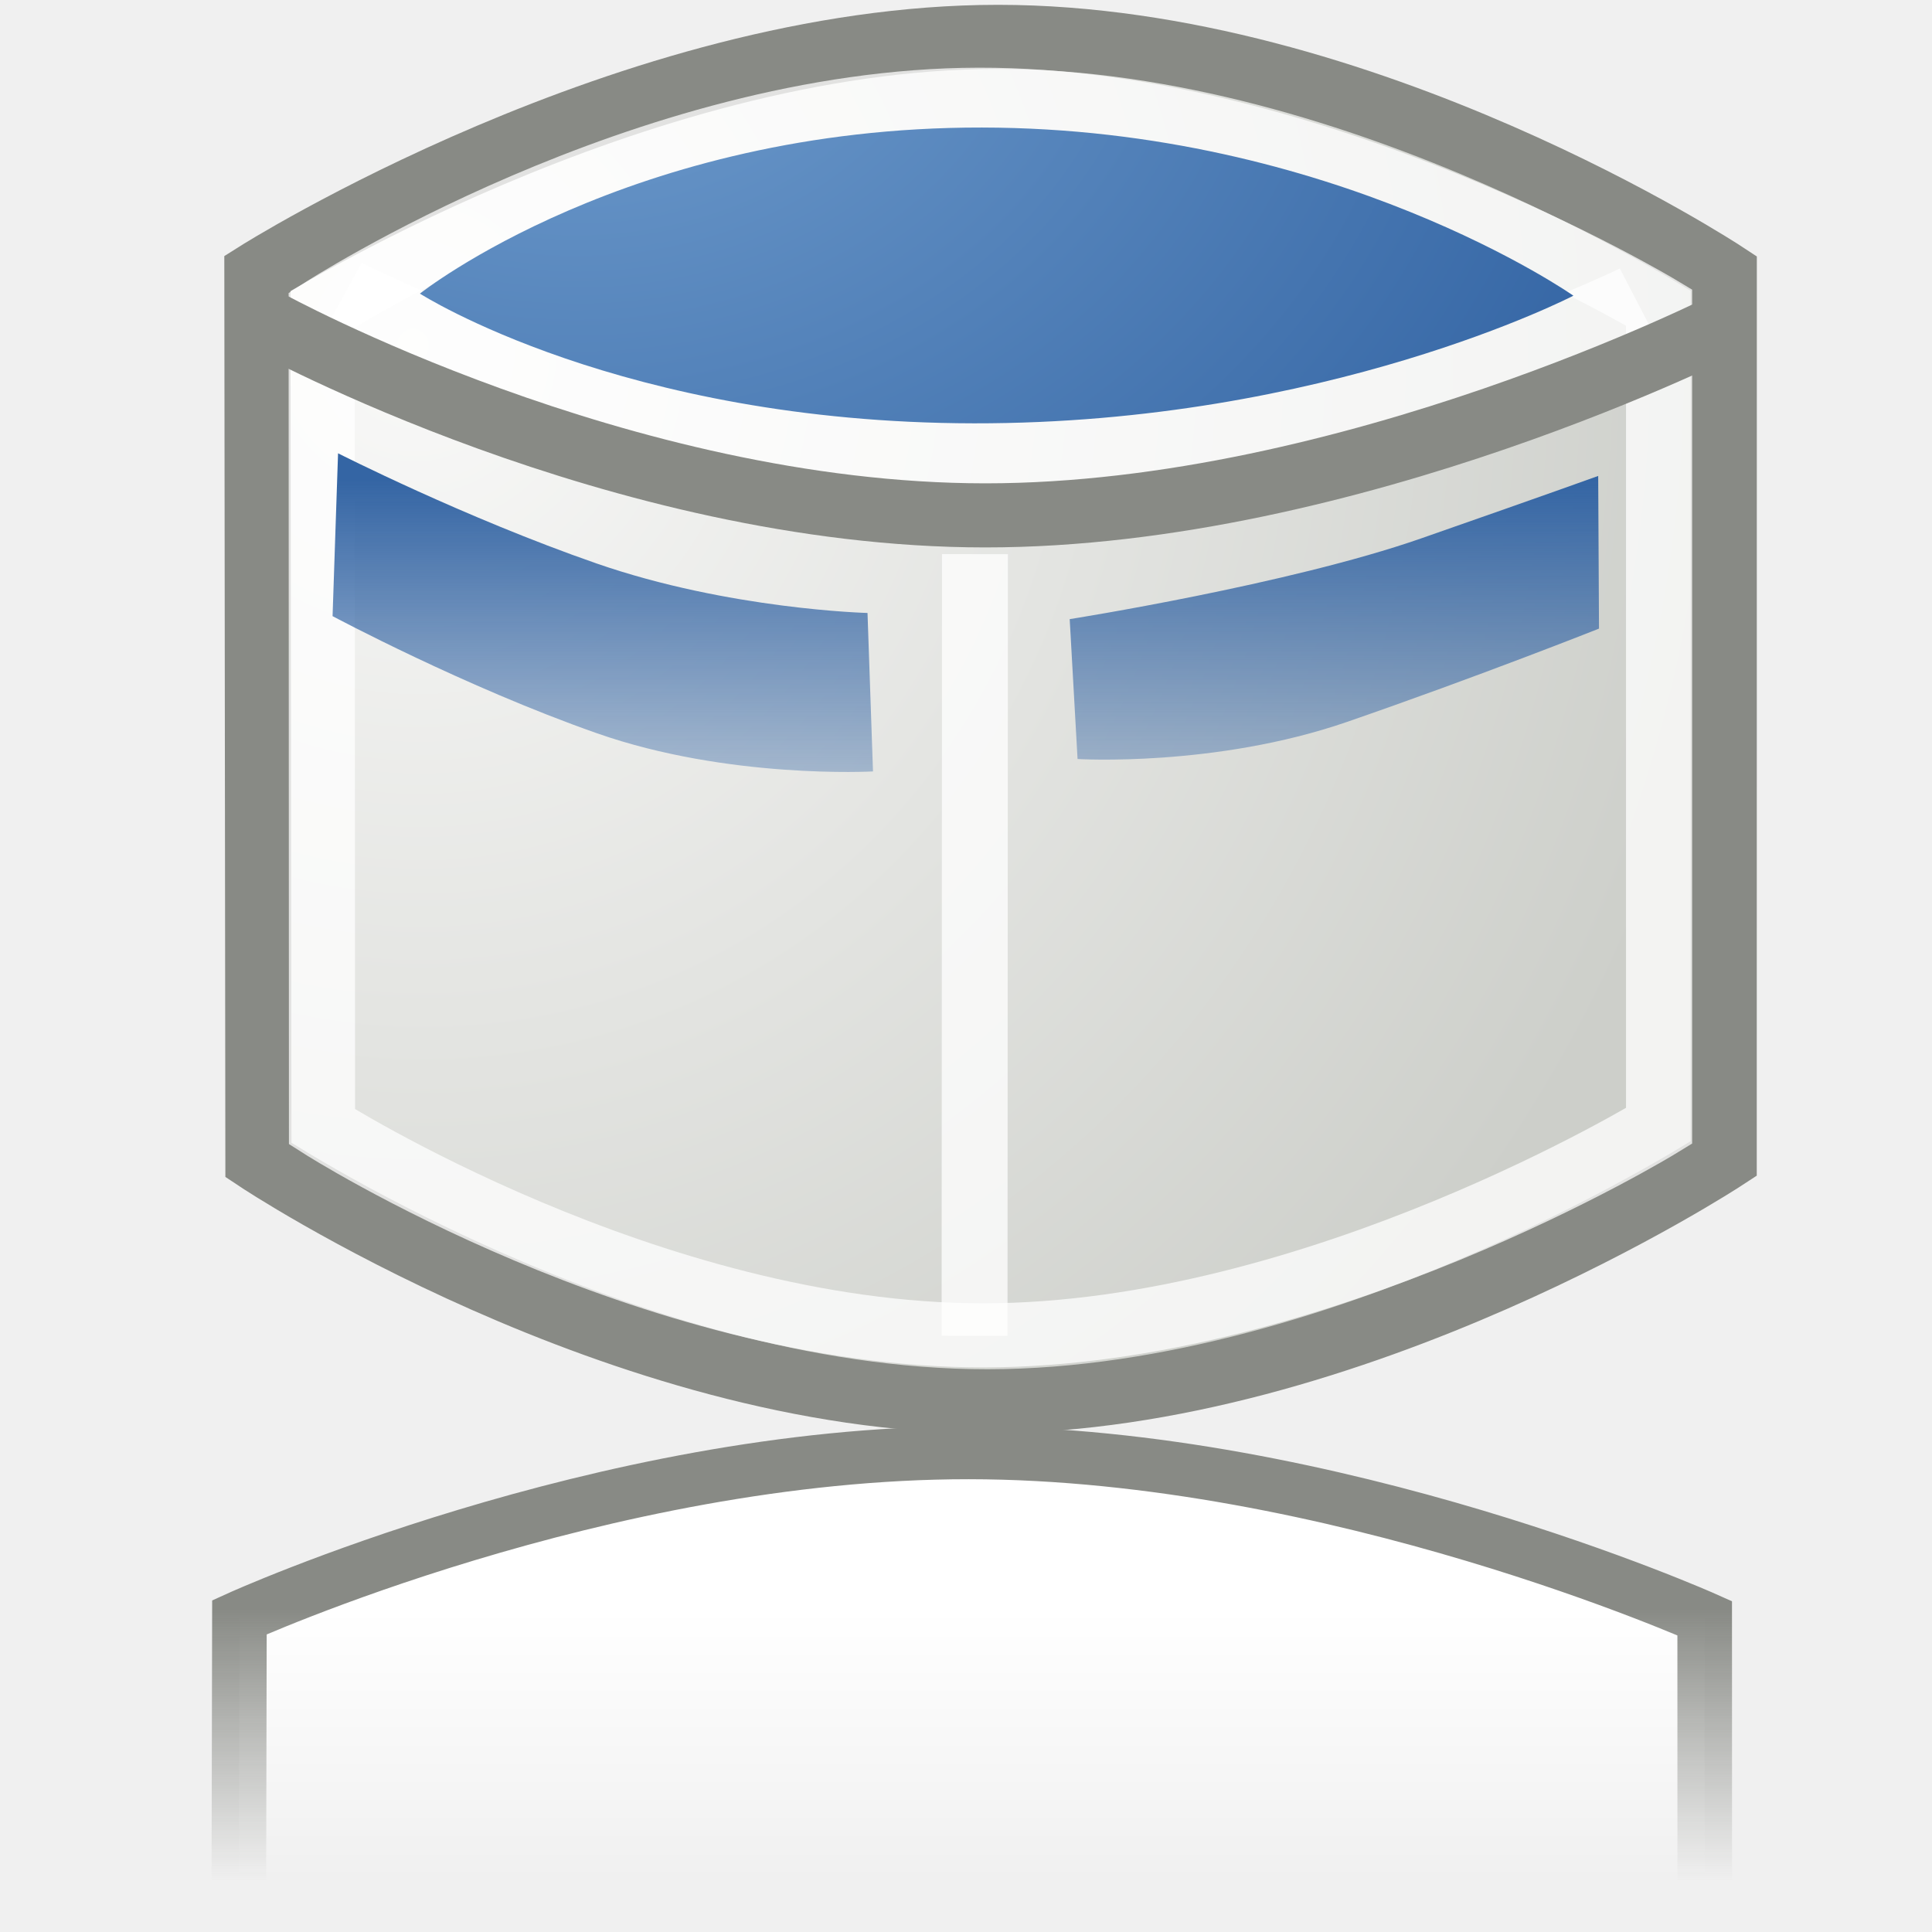
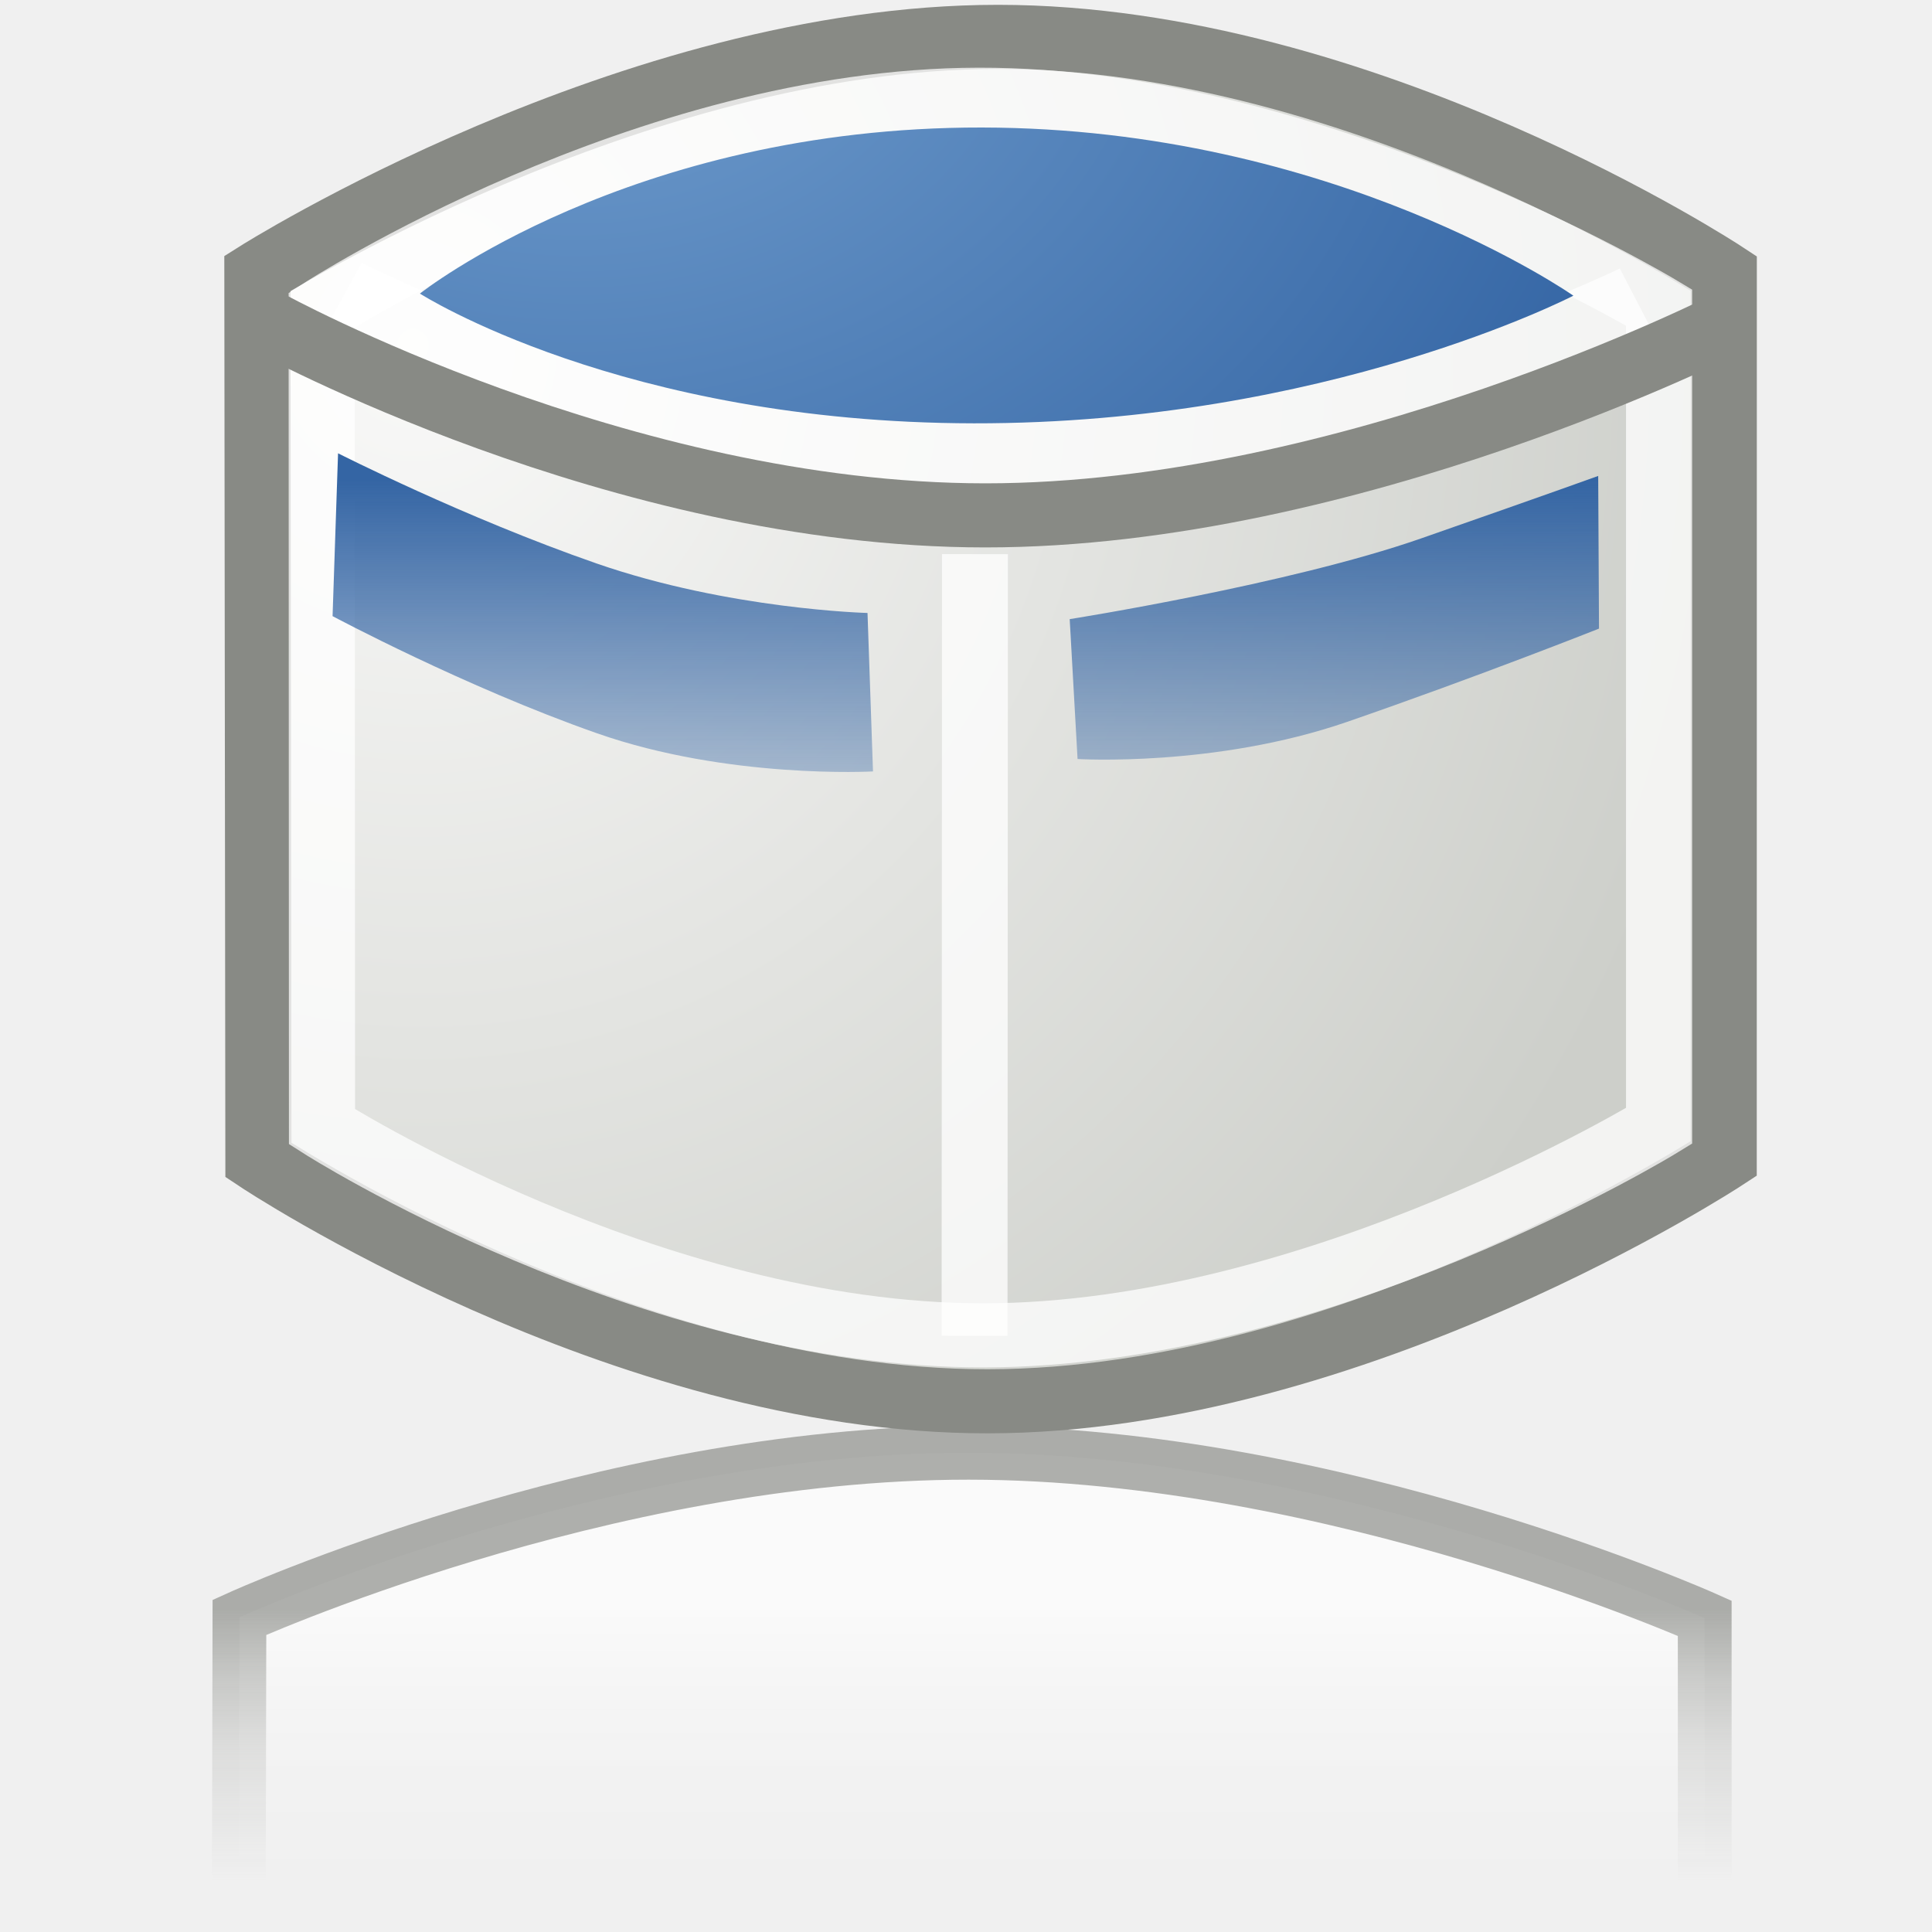
<svg xmlns="http://www.w3.org/2000/svg" xmlns:xlink="http://www.w3.org/1999/xlink" version="1.0" width="72" height="72" id="svg11300">
  <defs id="defs3">
    <linearGradient id="linearGradient14262">
-       <stop style="stop-color:#ffffff;stop-opacity:1;" offset="0" id="stop14264" />
+       <stop style="stop-color:#ffffff;stop-opacity:0.667;" offset="0" id="stop14264" />
+       <stop id="stop4259" offset="0.25" style="stop-color:#ffffff;stop-opacity:0.392;" />
+       <stop id="stop3288" offset="0.5" style="stop-color:#ffffff;stop-opacity:0.196;" />
      <stop style="stop-color:#ffffff;stop-opacity:0;" offset="1" id="stop14266" />
    </linearGradient>
    <linearGradient id="linearGradient14250">
-       <stop style="stop-color:#888a85;stop-opacity:1;" offset="0" id="stop14252" />
+       <stop style="stop-color:#888a85;stop-opacity:0.667;" offset="0" id="stop14252" />
+       <stop id="stop4261" offset="0.25" style="stop-color:#888a85;stop-opacity:0.392;" />
+       <stop id="stop3286" offset="0.5" style="stop-color:#888a85;stop-opacity:0.196;" />
      <stop style="stop-color:#888a85;stop-opacity:0;" offset="1" id="stop14254" />
    </linearGradient>
    <linearGradient id="linearGradient10314">
      <stop style="stop-color:#000000;stop-opacity:1;" offset="0" id="stop10316" />
      <stop style="stop-color:#000000;stop-opacity:0;" offset="1" id="stop10318" />
    </linearGradient>
    <linearGradient id="linearGradient10296">
      <stop offset="0" style="stop-color:#3465a4;stop-opacity:1" id="stop10298" />
      <stop offset="1" style="stop-color:#3465a4;stop-opacity:0" id="stop10300" />
    </linearGradient>
    <linearGradient id="linearGradient8777">
      <stop id="stop8779" style="stop-color:#ffffff;stop-opacity:1" offset="0" />
      <stop id="stop8781" style="stop-color:#ffffff;stop-opacity:0" offset="1" />
    </linearGradient>
    <linearGradient id="linearGradient6482">
      <stop id="stop6484" style="stop-color:#000000;stop-opacity:1" offset="0" />
      <stop id="stop6486" style="stop-color:#000000;stop-opacity:0" offset="1" />
    </linearGradient>
    <linearGradient id="linearGradient2338">
      <stop id="stop2340" style="stop-color:#3465a4;stop-opacity:1" offset="0" />
      <stop id="stop2342" style="stop-color:#3465a4;stop-opacity:0" offset="1" />
    </linearGradient>
    <linearGradient id="linearGradient3153">
      <stop id="stop3155" style="stop-color:#f9f9f8;stop-opacity:1" offset="0" />
      <stop id="stop3157" style="stop-color:#cdcfca;stop-opacity:1" offset="1" />
    </linearGradient>
    <radialGradient cx="8.042" cy="13.534" r="19.677" fx="8.042" fy="13.534" id="radialGradient3159" xlink:href="#linearGradient3153" gradientUnits="userSpaceOnUse" gradientTransform="matrix(0.201213,1.336544,-1.338052,0.1808925,21.05627,-4.458302)" />
    <linearGradient x1="23.188" y1="33.688" x2="23.188" y2="19.278" id="linearGradient12425" xlink:href="#linearGradient2338" gradientUnits="userSpaceOnUse" gradientTransform="matrix(0.7560949,0,0,-0.716689,-1.516434,35.17616)" />
    <radialGradient cx="13.03" cy="-7.007" r="18.143" fx="13.03" fy="-7.007" id="radialGradient6488" xlink:href="#linearGradient6482" gradientUnits="userSpaceOnUse" gradientTransform="matrix(1,0,0,0.3954545,0,-4.236042)" />
    <radialGradient cx="13.03" cy="-7.007" r="18.143" fx="13.03" fy="-7.007" id="radialGradient7960" xlink:href="#linearGradient6482" gradientUnits="userSpaceOnUse" gradientTransform="matrix(1,0,0,0.3954545,0,-4.236042)" />
    <radialGradient cx="8.042" cy="13.534" r="19.677" fx="8.042" fy="13.534" id="radialGradient7962" xlink:href="#linearGradient3153" gradientUnits="userSpaceOnUse" gradientTransform="matrix(0.201213,1.336544,-1.338052,0.1808925,21.05627,-4.458302)" />
    <linearGradient x1="23.188" y1="33.688" x2="23.188" y2="19.278" id="linearGradient7964" xlink:href="#linearGradient2338" gradientUnits="userSpaceOnUse" gradientTransform="matrix(0.7560949,0,0,-0.716689,-1.516434,35.17616)" />
    <radialGradient cx="13.03" cy="-7.007" r="18.143" fx="13.03" fy="-7.007" id="radialGradient7978" xlink:href="#linearGradient6482" gradientUnits="userSpaceOnUse" gradientTransform="matrix(1,0,0,0.3954545,0,-4.236042)" />
    <radialGradient cx="8.042" cy="13.534" r="19.677" fx="8.042" fy="13.534" id="radialGradient7980" xlink:href="#linearGradient3153" gradientUnits="userSpaceOnUse" gradientTransform="matrix(0.201213,1.336544,-1.338052,0.1808925,21.05627,-4.458302)" />
    <linearGradient x1="23.188" y1="33.688" x2="23.188" y2="19.278" id="linearGradient7982" xlink:href="#linearGradient2338" gradientUnits="userSpaceOnUse" gradientTransform="matrix(0.7560949,0,0,-0.716689,-1.516434,35.17616)" />
    <linearGradient x1="23.188" y1="33.688" x2="23.188" y2="19.278" id="linearGradient7990" xlink:href="#linearGradient2338" gradientUnits="userSpaceOnUse" gradientTransform="matrix(0.5981982,0,0,0.3030466,2.129118,21.39989)" />
    <radialGradient cx="8.042" cy="13.534" r="19.677" fx="8.042" fy="13.534" id="radialGradient7993" xlink:href="#linearGradient3153" gradientUnits="userSpaceOnUse" gradientTransform="matrix(0.1591933,-0.5651477,-1.058624,-7.6489055e-2,19.98792,38.15902)" />
    <linearGradient x1="15.507" y1="23.375" x2="15.5" y2="30.875" id="linearGradient8783" xlink:href="#linearGradient8777" gradientUnits="userSpaceOnUse" />
    <linearGradient x1="15.507" y1="23.375" x2="15.5" y2="30.875" id="linearGradient8789" xlink:href="#linearGradient8777" gradientUnits="userSpaceOnUse" />
    <mask id="mask8785">
      <rect width="26.875" height="13.375" x="2.5" y="23.25" id="rect8787" style="opacity:0.7;fill:url(#linearGradient8789);fill-opacity:1;fill-rule:nonzero;stroke:none;stroke-width:10;stroke-linecap:butt;stroke-linejoin:miter;stroke-miterlimit:4;stroke-dasharray:none;stroke-dashoffset:0;stroke-opacity:1" />
    </mask>
    <radialGradient xlink:href="#linearGradient3153" id="radialGradient3210" gradientUnits="userSpaceOnUse" gradientTransform="matrix(0.1277778,0.9125539,-0.8497126,0.1235081,17.71468,-3.459792)" cx="8.042" cy="13.534" fx="8.042" fy="13.534" r="19.677" />
    <mask id="mask4369">
      <rect style="opacity:0.7;fill:url(#linearGradient8789);fill-opacity:1;fill-rule:nonzero;stroke:none;stroke-width:10;stroke-linecap:butt;stroke-linejoin:miter;stroke-miterlimit:4;stroke-dasharray:none;stroke-dashoffset:0;stroke-opacity:1" id="rect4371" y="23.25" x="2.5" height="13.375" width="26.875" />
    </mask>
    <linearGradient gradientUnits="userSpaceOnUse" xlink:href="#linearGradient8777" id="linearGradient4367" y2="30.875" x2="15.5" y1="23.375" x1="15.507" />
    <linearGradient gradientUnits="userSpaceOnUse" xlink:href="#linearGradient8777" id="linearGradient4365" y2="30.875" x2="15.5" y1="23.375" x1="15.507" />
    <radialGradient gradientTransform="matrix(0.1591933,-0.5651477,-1.058624,-7.6489055e-2,19.98792,38.15902)" gradientUnits="userSpaceOnUse" xlink:href="#linearGradient3153" id="radialGradient4363" fy="13.534" fx="8.042" r="19.677" cy="13.534" cx="8.042" />
    <linearGradient gradientTransform="matrix(0.5981982,0,0,0.3030466,2.129118,21.39989)" gradientUnits="userSpaceOnUse" xlink:href="#linearGradient2338" id="linearGradient4361" y2="19.278" x2="23.188" y1="33.688" x1="23.188" />
    <linearGradient gradientTransform="matrix(0.7560949,0,0,-0.716689,-1.516434,35.17616)" gradientUnits="userSpaceOnUse" xlink:href="#linearGradient2338" id="linearGradient4359" y2="19.278" x2="23.188" y1="33.688" x1="23.188" />
    <radialGradient gradientTransform="matrix(0.201213,1.336544,-1.338052,0.1808925,21.05627,-4.458302)" gradientUnits="userSpaceOnUse" xlink:href="#linearGradient3153" id="radialGradient4357" fy="13.534" fx="8.042" r="19.677" cy="13.534" cx="8.042" />
    <radialGradient gradientTransform="matrix(1,0,0,0.3954545,0,-4.236042)" gradientUnits="userSpaceOnUse" xlink:href="#linearGradient6482" id="radialGradient4355" fy="-7.007" fx="13.03" r="18.143" cy="-7.007" cx="13.03" />
    <linearGradient gradientTransform="matrix(0.7560949,0,0,-0.716689,-1.516434,35.17616)" gradientUnits="userSpaceOnUse" xlink:href="#linearGradient2338" id="linearGradient4353" y2="19.278" x2="23.188" y1="33.688" x1="23.188" />
    <radialGradient gradientTransform="matrix(0.201213,1.336544,-1.338052,0.1808925,21.05627,-4.458302)" gradientUnits="userSpaceOnUse" xlink:href="#linearGradient3153" id="radialGradient4351" fy="13.534" fx="8.042" r="19.677" cy="13.534" cx="8.042" />
    <radialGradient gradientTransform="matrix(1,0,0,0.3954545,0,-4.236042)" gradientUnits="userSpaceOnUse" xlink:href="#linearGradient6482" id="radialGradient4349" fy="-7.007" fx="13.03" r="18.143" cy="-7.007" cx="13.03" />
    <radialGradient gradientTransform="matrix(1,0,0,0.3954545,0,-4.236042)" gradientUnits="userSpaceOnUse" xlink:href="#linearGradient6482" id="radialGradient4347" fy="-7.007" fx="13.03" r="18.143" cy="-7.007" cx="13.03" />
    <linearGradient gradientTransform="matrix(0.7560949,0,0,-0.716689,-1.516434,35.17616)" gradientUnits="userSpaceOnUse" xlink:href="#linearGradient2338" id="linearGradient4345" y2="19.278" x2="23.188" y1="33.688" x1="23.188" />
    <radialGradient gradientTransform="matrix(0.201213,1.336544,-1.338052,0.1808925,21.05627,-4.458302)" gradientUnits="userSpaceOnUse" xlink:href="#linearGradient3153" id="radialGradient4343" fy="13.534" fx="8.042" r="19.677" cy="13.534" cx="8.042" />
    <linearGradient id="linearGradient4337">
      <stop offset="0" style="stop-color:#f9f9f8;stop-opacity:1" id="stop4339" />
      <stop offset="1" style="stop-color:#cdcfca;stop-opacity:1" id="stop4341" />
    </linearGradient>
    <linearGradient id="linearGradient4331">
      <stop offset="0" style="stop-color:#3465a4;stop-opacity:1" id="stop4333" />
      <stop offset="1" style="stop-color:#3465a4;stop-opacity:0" id="stop4335" />
    </linearGradient>
    <linearGradient id="linearGradient4325">
      <stop offset="0" style="stop-color:#000000;stop-opacity:1" id="stop4327" />
      <stop offset="1" style="stop-color:#000000;stop-opacity:0" id="stop4329" />
    </linearGradient>
    <linearGradient id="linearGradient4319">
      <stop offset="0" style="stop-color:#ffffff;stop-opacity:1" id="stop4321" />
      <stop offset="1" style="stop-color:#ffffff;stop-opacity:0" id="stop4323" />
    </linearGradient>
    <linearGradient xlink:href="#linearGradient10296" id="linearGradient10334" gradientUnits="userSpaceOnUse" gradientTransform="matrix(0.5017171,0,0,-0.4248575,2.563265,21.60272)" x1="23.188" y1="33.688" x2="23.188" y2="19.278" />
    <linearGradient xlink:href="#linearGradient14250" id="linearGradient14260" x1="14.27" y1="21.954" x2="14.27" y2="25.492" gradientUnits="userSpaceOnUse" />
    <linearGradient xlink:href="#linearGradient14262" id="linearGradient14268" x1="14.27" y1="21.954" x2="14.27" y2="25.492" gradientUnits="userSpaceOnUse" />
    <radialGradient r="17.312" fy="3.796" fx="22.884" cy="3.796" cx="22.884" gradientTransform="matrix(-6.7043343e-3,0.9562509,-1.319693,-7.7506266e-3,12.65739,-4.017235)" gradientUnits="userSpaceOnUse" id="radialGradient8739" xlink:href="#linearGradient4055" />
    <radialGradient r="19.677" fy="13.534" fx="8.042" cy="13.534" cx="8.042" gradientTransform="matrix(0.2982341,2.05881,-1.983235,0.2786465,31.50802,-7.755566)" gradientUnits="userSpaceOnUse" id="radialGradient8734" xlink:href="#linearGradient3153" />
    <linearGradient y2="19.278" x2="23.188" y1="33.688" x1="23.188" gradientTransform="matrix(1.120971,0,0,-1.103987,-1.950021,51.75719)" gradientUnits="userSpaceOnUse" id="linearGradient8731" xlink:href="#linearGradient2338" />
    <radialGradient r="17.312" fy="3.796" fx="22.884" cy="3.796" cx="22.884" gradientTransform="matrix(-6.3871756e-3,0.9483445,-1.257263,-7.6865439e-3,12.92291,-20.27823)" gradientUnits="userSpaceOnUse" id="radialGradient7953" xlink:href="#linearGradient8742" />
    <linearGradient y2="19.278" x2="23.188" y1="33.688" x1="23.188" gradientTransform="matrix(1.120971,0,0,-1.103987,-1.950021,51.55719)" gradientUnits="userSpaceOnUse" id="linearGradient7949" xlink:href="#linearGradient2338" />
    <radialGradient r="19.677" fy="13.534" fx="8.042" cy="13.534" cx="8.042" gradientTransform="matrix(0.2982341,2.05881,-1.983235,0.2786465,31.50802,-7.955566)" gradientUnits="userSpaceOnUse" id="radialGradient7947" xlink:href="#linearGradient3153" />
    <radialGradient r="18.143" fy="-7.007" fx="13.03" cy="-7.007" cx="13.03" gradientTransform="matrix(1,0,0,0.3954545,0,-4.236042)" gradientUnits="userSpaceOnUse" id="radialGradient7945" xlink:href="#linearGradient6482" />
    <radialGradient r="17.312" fy="3.796" fx="22.884" cy="3.796" cx="22.884" gradientTransform="matrix(-8.0328243e-3,1.251826,-1.581195,-1.0146326e-2,20.12335,-1.140014)" gradientUnits="userSpaceOnUse" id="radialGradient3672" xlink:href="#linearGradient4055" />
    <radialGradient gradientUnits="userSpaceOnUse" gradientTransform="matrix(-8.1541755e-3,1.251826,-1.605082,-1.0146326e-2,20.12876,-26.51501)" r="17.312" fy="3.796" fx="22.884" cy="3.796" cx="22.884" id="radialGradient3216" xlink:href="#linearGradient4055" />
    <radialGradient gradientUnits="userSpaceOnUse" gradientTransform="matrix(0.2982341,2.05881,-1.983235,0.2786465,31.50802,-7.955566)" r="19.677" fy="13.534" fx="8.042" cy="13.534" cx="8.042" id="radialGradient14420" xlink:href="#linearGradient3153" />
    <linearGradient gradientTransform="matrix(1.120971,0,0,-1.103987,-1.950021,51.55719)" gradientUnits="userSpaceOnUse" y2="19.278" x2="23.188" y1="33.688" x1="23.188" id="linearGradient14418" xlink:href="#linearGradient2338" />
    <linearGradient id="linearGradient14412">
      <stop style="stop-color:#3465a4;stop-opacity:1" offset="0" id="stop14414" />
      <stop style="stop-color:#3465a4;stop-opacity:0" offset="1" id="stop14416" />
    </linearGradient>
    <radialGradient gradientUnits="userSpaceOnUse" gradientTransform="matrix(1,0,0,0.3954545,0,-4.236042)" r="18.143" fy="-7.007" fx="13.03" cy="-7.007" cx="13.03" id="radialGradient14410" xlink:href="#linearGradient6482" />
    <linearGradient id="linearGradient14398">
      <stop id="stop14400" offset="0" style="stop-color:#f9f9f8;stop-opacity:0.784;" />
      <stop id="stop14402" offset="1" style="stop-color:#cdcfca;stop-opacity:0.784;" />
    </linearGradient>
    <linearGradient id="linearGradient4055">
      <stop style="stop-color:#729fcf;stop-opacity:1" offset="0" id="stop4057" />
      <stop style="stop-color:#3465a4;stop-opacity:1" offset="1" id="stop4059" />
    </linearGradient>
    <linearGradient id="linearGradient8742">
      <stop id="stop8744" offset="0" style="stop-color:#729fcf;stop-opacity:1" />
      <stop id="stop8746" offset="1" style="stop-color:#3465a4;stop-opacity:1" />
    </linearGradient>
    <radialGradient xlink:href="#linearGradient8742" id="radialGradient14447" gradientUnits="userSpaceOnUse" gradientTransform="matrix(-6.3871756e-3,0.9483445,-1.257263,-7.6865439e-3,53.68559,-28.06004)" cx="22.884" cy="3.796" fx="22.884" fy="3.796" r="17.312" />
    <linearGradient xlink:href="#linearGradient2338" id="linearGradient14451" gradientUnits="userSpaceOnUse" gradientTransform="matrix(1.120971,0,0,-1.103987,38.81266,43.97538)" x1="23.188" y1="33.688" x2="23.188" y2="19.278" />
    <radialGradient xlink:href="#linearGradient3153" id="radialGradient14454" gradientUnits="userSpaceOnUse" gradientTransform="matrix(0.2982341,2.05881,-1.983235,0.2786465,72.27069,-15.53737)" cx="8.042" cy="13.534" fx="8.042" fy="13.534" r="19.677" />
    <radialGradient xlink:href="#linearGradient4055" id="radialGradient14457" gradientUnits="userSpaceOnUse" gradientTransform="matrix(-6.7043343e-3,0.9562509,-1.319693,-7.7506266e-3,53.42007,-11.79904)" cx="22.884" cy="3.796" fx="22.884" fy="3.796" r="17.312" />
    <radialGradient xlink:href="#linearGradient8742" id="radialGradient14462" gradientUnits="userSpaceOnUse" gradientTransform="matrix(-4.2430474e-3,0.6951592,-0.8352091,-5.6344204e-3,12.54993,-15.55141)" cx="22.884" cy="3.796" fx="22.884" fy="3.796" r="17.312" />
    <radialGradient xlink:href="#linearGradient3153" id="radialGradient17383" gradientUnits="userSpaceOnUse" gradientTransform="matrix(0.1277778,0.9125539,-0.8497126,0.1235081,17.71468,-3.459792)" cx="8.042" cy="13.534" fx="8.042" fy="13.534" r="19.677" />
    <linearGradient xlink:href="#linearGradient10296" id="linearGradient17385" gradientUnits="userSpaceOnUse" gradientTransform="matrix(0.5017171,0,0,-0.4248575,2.563265,21.60272)" x1="23.188" y1="33.688" x2="23.188" y2="19.278" />
    <linearGradient xlink:href="#linearGradient14262" id="linearGradient17387" gradientUnits="userSpaceOnUse" x1="14.27" y1="21.954" x2="14.27" y2="25.492" />
    <linearGradient xlink:href="#linearGradient14250" id="linearGradient17389" gradientUnits="userSpaceOnUse" x1="14.27" y1="21.954" x2="14.27" y2="25.492" />
    <radialGradient xlink:href="#linearGradient8742" id="radialGradient17391" gradientUnits="userSpaceOnUse" gradientTransform="matrix(-4.2430474e-3,0.6951592,-0.8352091,-5.6344204e-3,12.54993,-15.55141)" cx="22.884" cy="3.796" fx="22.884" fy="3.796" r="17.312" />
+     <radialGradient xlink:href="#linearGradient8742" id="radialGradient2271" gradientUnits="userSpaceOnUse" gradientTransform="matrix(-1.2566988e-2,1.995578,-2.473709,-1.6174606e-2,31.11516,-47.69569)" cx="22.884" cy="3.796" fx="22.884" fy="3.796" r="17.312" />
+     <linearGradient xlink:href="#linearGradient14262" id="linearGradient2274" gradientUnits="userSpaceOnUse" x1="14.27" y1="21.954" x2="14.27" y2="25.492" gradientTransform="matrix(2.961784,0,0,2.870678,-6.05502,-3.052605)" />
+     <linearGradient xlink:href="#linearGradient14250" id="linearGradient2276" gradientUnits="userSpaceOnUse" x1="14.27" y1="21.954" x2="14.27" y2="25.492" gradientTransform="matrix(2.961784,0,0,2.870678,-6.05502,-3.052605)" />
  </defs>
-   <g id="g17372" transform="matrix(2.961784,0,0,2.870678,-6.05502,-3.052605)">
-     <g id="g11307">
-       <path style="fill:url(#radialGradient17383);fill-opacity:1;fill-rule:evenodd;stroke:#888a85;stroke-width:0.832;stroke-linecap:butt;stroke-linejoin:miter;stroke-miterlimit:4;stroke-dasharray:none;stroke-dashoffset:0;stroke-opacity:1" d="M 14.601,1.542 C 9.989,1.542 5.283,4.613 5.283,4.613 L 5.296,16.123 C 5.296,16.123 9.863,19.259 14.473,19.255 C 19.082,19.251 23.733,16.105 23.733,16.105 L 23.734,4.613 C 23.734,4.613 19.214,1.542 14.601,1.542 z " id="rect2370" />
-       <path style="fill:none;fill-opacity:1;fill-rule:evenodd;stroke:#ffffff;stroke-width:0.832;stroke-linecap:butt;stroke-linejoin:miter;stroke-miterlimit:4;stroke-dasharray:none;stroke-dashoffset:0;stroke-opacity:0.753" id="path4431" d="M 14.36,2.358 C 10.153,2.366 6.092,5.09 6.092,5.09 L 6.096,15.691 C 6.096,15.691 10.215,18.402 14.421,18.399 C 18.627,18.396 22.92,15.68 22.92,15.68 L 22.92,5.055 C 22.92,5.055 18.567,2.349 14.36,2.358 z " />
-       <path style="fill:none;fill-rule:evenodd;stroke:#ffffff;stroke-width:0.819;stroke-linecap:butt;stroke-linejoin:miter;stroke-miterlimit:4;stroke-dasharray:none;stroke-opacity:0.753" id="path6371" d="M 6.403,4.833 C 6.403,4.833 10.401,6.96 14.473,6.96 C 18.544,6.961 22.61,4.915 22.61,4.915" />
-       <path style="fill:none;fill-rule:evenodd;stroke:#888a85;stroke-width:0.832;stroke-linecap:butt;stroke-linejoin:miter;stroke-miterlimit:4;stroke-dasharray:none;stroke-opacity:1" id="path8465" d="M 5.412,5.242 C 5.412,5.242 9.841,7.753 14.441,7.754 C 19.041,7.755 23.812,5.245 23.812,5.245" />
-       <path style="fill:url(#linearGradient17385);fill-opacity:1;fill-rule:evenodd;stroke:none;stroke-width:1px;stroke-linecap:butt;stroke-linejoin:miter;stroke-opacity:1" d="M 6.298,6.948 L 6.229,9.062 C 6.229,9.062 7.89,9.979 9.551,10.581 C 11.211,11.183 13.029,11.078 13.029,11.078 L 12.96,9.021 C 12.96,9.021 11.216,8.975 9.55,8.378 C 7.885,7.781 6.298,6.948 6.298,6.948 z M 22.154,7.242 C 22.154,7.242 21.585,7.455 19.923,8.054 C 18.261,8.652 15.504,9.101 15.504,9.101 L 15.603,10.917 C 15.603,10.917 17.335,11.026 18.994,10.435 C 20.654,9.843 22.164,9.224 22.164,9.224 L 22.154,7.242 z " id="path10322" />
-       <path style="fill:none;fill-rule:evenodd;stroke:#ffffff;stroke-width:0.829;stroke-linecap:butt;stroke-linejoin:miter;stroke-miterlimit:4;stroke-dasharray:none;stroke-opacity:0.753" id="path10336" d="M 14.312,8.257 C 14.312,8.257 14.307,18.404 14.307,18.404" />
+   <g id="g5232">
+     <path id="path11317" d="M 36.485,75.731 C 22.823,75.731 8.886,77.066 8.886,77.066 L 8.923,60.273 C 8.923,60.273 22.452,54.132 36.104,54.141 C 49.755,54.149 63.53,60.307 63.53,60.307 L 63.532,77.066 C 63.532,77.066 50.146,75.731 36.485,75.731 z " style="fill:url(#linearGradient2274);fill-opacity:1;fill-rule:evenodd;stroke:url(#linearGradient2276);stroke-width:2.004;stroke-linecap:butt;stroke-linejoin:miter;stroke-miterlimit:4;stroke-dasharray:none;stroke-dashoffset:0;stroke-opacity:1" />
+     <g id="g3276">
+       <g id="g11307" transform="matrix(2.961784,0,0,2.870678,-6.05502,-3.052605)">
+         <path id="rect2370" d="M 14.601,1.542 C 9.989,1.542 5.283,4.613 5.283,4.613 L 5.296,16.123 C 5.296,16.123 9.863,19.259 14.473,19.255 C 19.082,19.251 23.733,16.105 23.733,16.105 L 23.734,4.613 C 23.734,4.613 19.214,1.542 14.601,1.542 z " style="fill:url(#radialGradient17383);fill-opacity:1;fill-rule:evenodd;stroke:#888a85;stroke-width:0.832;stroke-linecap:butt;stroke-linejoin:miter;stroke-miterlimit:4;stroke-dasharray:none;stroke-dashoffset:0;stroke-opacity:1" />
+         <path d="M 14.36,2.358 C 10.153,2.366 6.092,5.09 6.092,5.09 L 6.096,15.691 C 6.096,15.691 10.215,18.402 14.421,18.399 C 18.627,18.396 22.92,15.68 22.92,15.68 L 22.92,5.055 C 22.92,5.055 18.567,2.349 14.36,2.358 z " id="path4431" style="fill:none;fill-opacity:1;fill-rule:evenodd;stroke:#ffffff;stroke-width:0.832;stroke-linecap:butt;stroke-linejoin:miter;stroke-miterlimit:4;stroke-dasharray:none;stroke-dashoffset:0;stroke-opacity:0.753" />
+         <path d="M 6.403,4.833 C 6.403,4.833 10.401,6.96 14.473,6.96 C 18.544,6.961 22.61,4.915 22.61,4.915" id="path6371" style="fill:none;fill-rule:evenodd;stroke:#ffffff;stroke-width:0.819;stroke-linecap:butt;stroke-linejoin:miter;stroke-miterlimit:4;stroke-dasharray:none;stroke-opacity:0.753" />
+         <path d="M 5.412,5.242 C 5.412,5.242 9.841,7.753 14.441,7.754 C 19.041,7.755 23.812,5.245 23.812,5.245" id="path8465" style="fill:none;fill-rule:evenodd;stroke:#888a85;stroke-width:0.832;stroke-linecap:butt;stroke-linejoin:miter;stroke-miterlimit:4;stroke-dasharray:none;stroke-opacity:1" />
+         <path id="path10322" d="M 6.298,6.948 L 6.229,9.062 C 6.229,9.062 7.89,9.979 9.551,10.581 C 11.211,11.183 13.029,11.078 13.029,11.078 L 12.96,9.021 C 12.96,9.021 11.216,8.975 9.55,8.378 C 7.885,7.781 6.298,6.948 6.298,6.948 z M 22.154,7.242 C 22.154,7.242 21.585,7.455 19.923,8.054 C 18.261,8.652 15.504,9.101 15.504,9.101 L 15.603,10.917 C 15.603,10.917 17.335,11.026 18.994,10.435 C 20.654,9.843 22.164,9.224 22.164,9.224 L 22.154,7.242 z " style="fill:url(#linearGradient17385);fill-opacity:1;fill-rule:evenodd;stroke:none;stroke-width:1px;stroke-linecap:butt;stroke-linejoin:miter;stroke-opacity:1" />
+         <path d="M 14.312,8.257 C 14.312,8.257 14.307,18.404 14.307,18.404" id="path10336" style="fill:none;fill-rule:evenodd;stroke:#ffffff;stroke-width:0.829;stroke-linecap:butt;stroke-linejoin:miter;stroke-miterlimit:4;stroke-dasharray:none;stroke-opacity:0.753" />
+       </g>
+       <path id="path14460" d="M 15.649,10.941 C 15.649,10.941 23.158,15.757 36.292,15.776 C 49.425,15.796 58.635,11.019 58.635,11.019 C 58.635,11.019 49.725,4.771 36.592,4.752 C 23.458,4.732 15.649,10.941 15.649,10.941 z " style="fill:url(#radialGradient2271);fill-opacity:1;fill-rule:evenodd;stroke:none;stroke-width:1px;stroke-linecap:butt;stroke-linejoin:miter;stroke-opacity:1" />
    </g>
-     <path id="path11317" d="M 14.363,27.444 C 9.75,27.444 5.045,27.909 5.045,27.909 L 5.057,22.059 C 5.057,22.059 9.625,19.92 14.234,19.923 C 18.844,19.926 23.494,22.071 23.494,22.071 L 23.495,27.909 C 23.495,27.909 18.975,27.444 14.363,27.444 z " style="fill:url(#linearGradient17387);fill-opacity:1;fill-rule:evenodd;stroke:url(#linearGradient17389);stroke-width:0.687;stroke-linecap:butt;stroke-linejoin:miter;stroke-miterlimit:4;stroke-dasharray:none;stroke-dashoffset:0;stroke-opacity:1" />
-     <path style="fill:url(#radialGradient17391);fill-opacity:1;fill-rule:evenodd;stroke:none;stroke-width:1px;stroke-linecap:butt;stroke-linejoin:miter;stroke-opacity:1" d="M 7.328,4.875 C 7.328,4.875 9.863,6.552 14.298,6.559 C 18.732,6.566 21.842,4.902 21.842,4.902 C 21.842,4.902 18.833,2.725 14.399,2.719 C 9.965,2.712 7.328,4.875 7.328,4.875 z " id="path14460" />
  </g>
</svg>
